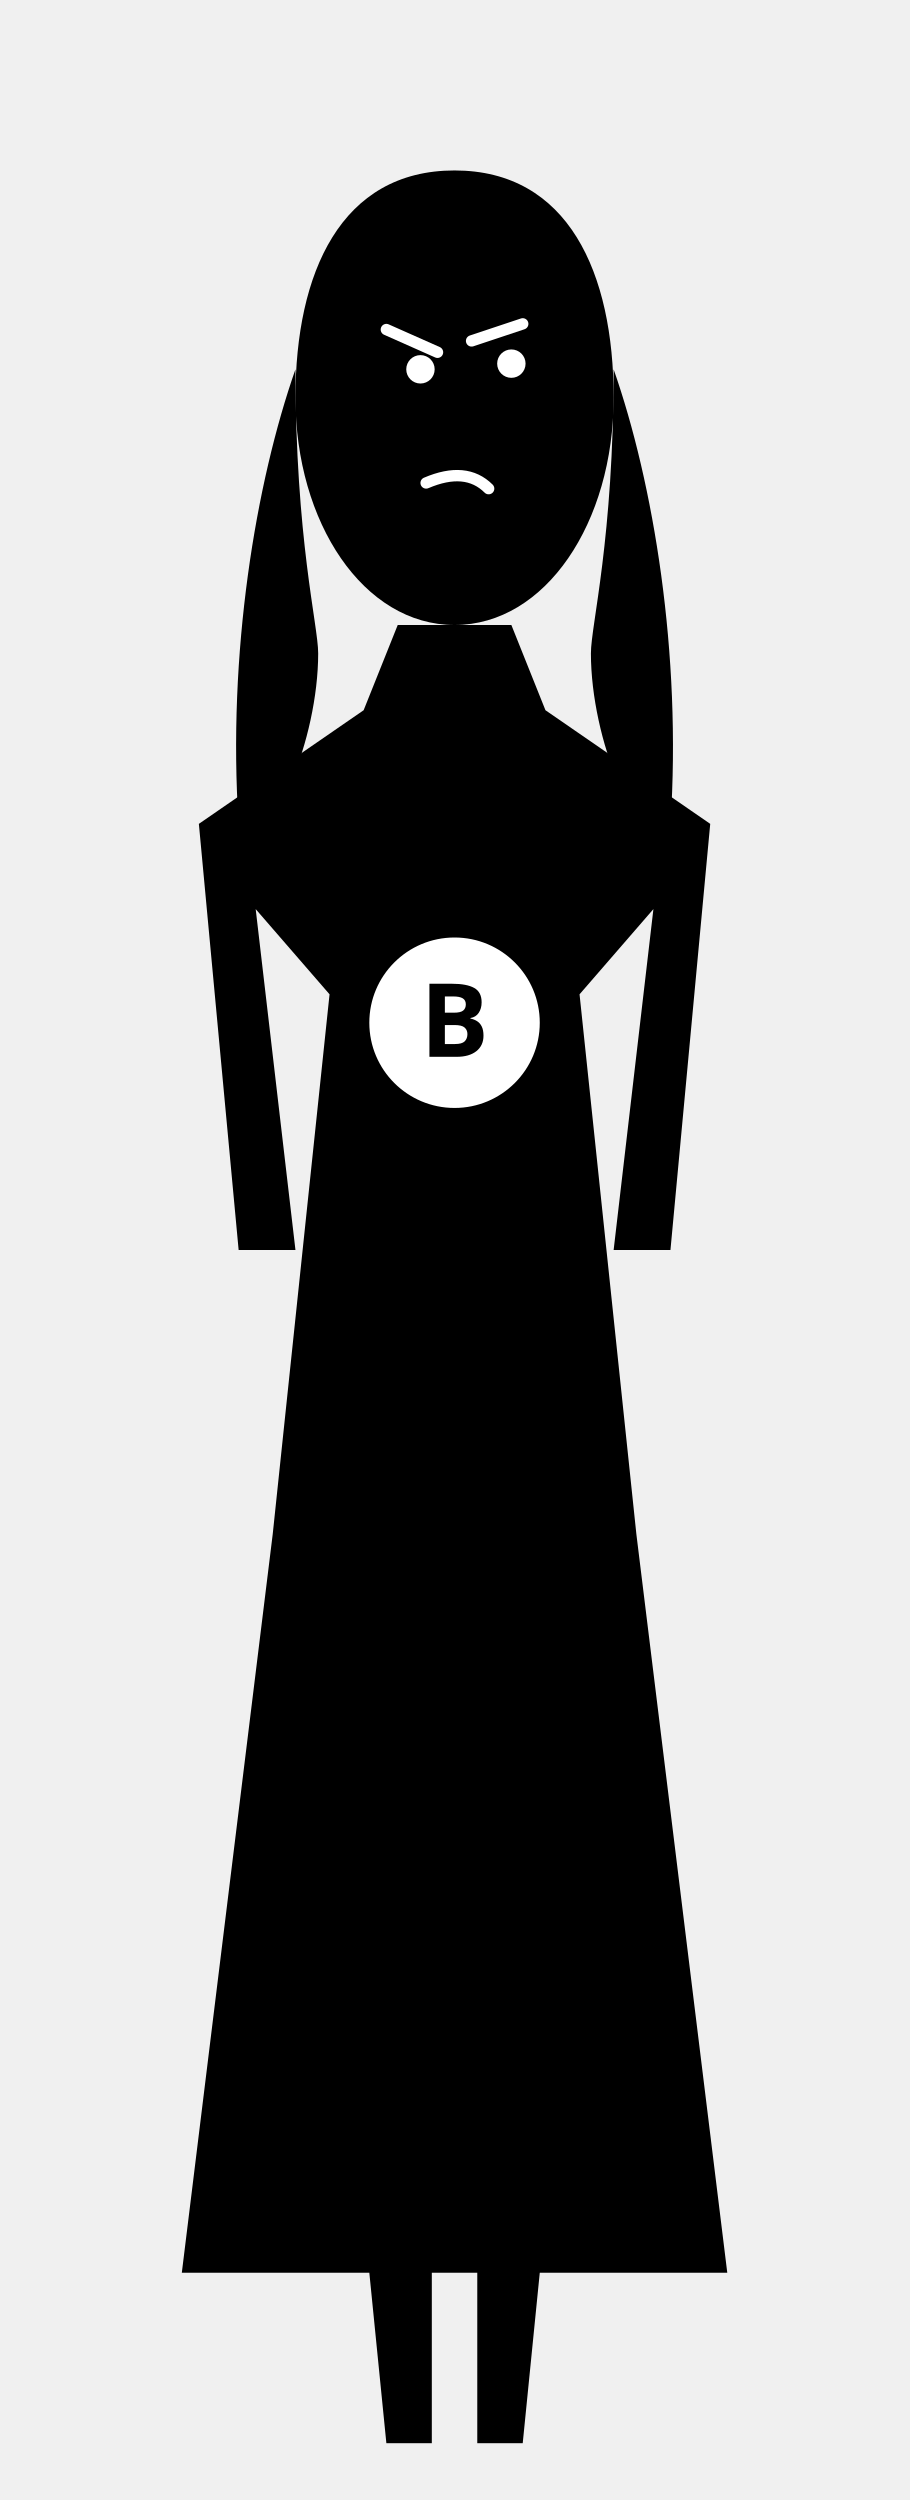
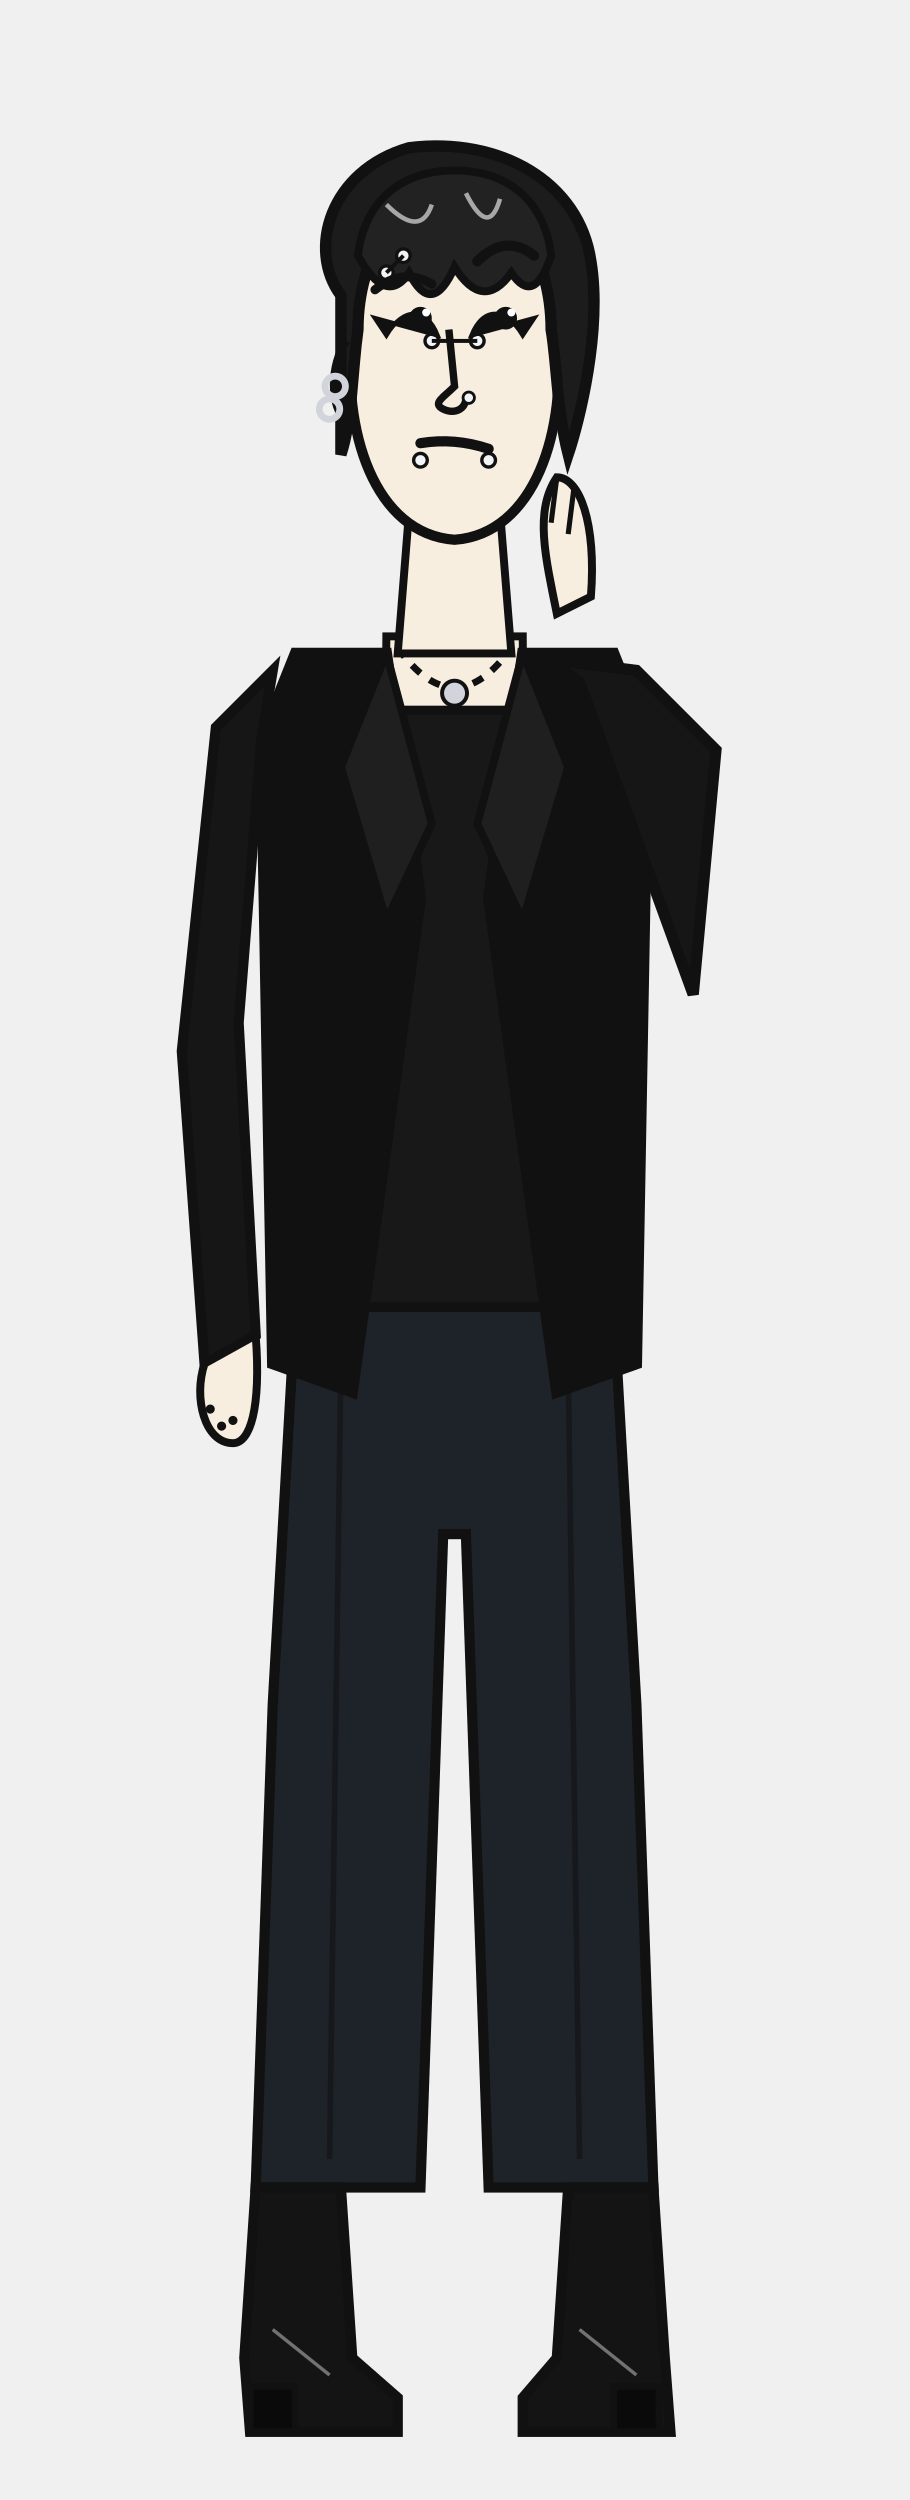
- <svg xmlns="http://www.w3.org/2000/svg" viewBox="0 0 160 440" width="160" height="440">
-   <path d="M80,30 C60,30 52,48 52,70 C52,92 64,110 80,110 C96,110 108,92 108,70 C108,48 100,30 80,30 Z" fill="#000000" />
-   <path d="M52,65 C45,85 40,115 42,145 C48,150 56,130 56,115 C56,110 52,95 52,65 Z" fill="#000000" />
-   <path d="M108,65 C115,85 120,115 118,145 C112,150 104,130 104,115 C104,110 108,95 108,65 Z" fill="#000000" />
-   <path d="M70,110 L90,110 L96,125 L125,145 L118,220 L108,220 L115,160 L102,175 L112,270 L128,400 L95,400 L92,430 L84,430 L84,400 L76,400 L76,430 L68,430 L65,400 L32,400 L48,270 L58,175 L45,160 L52,220 L42,220 L35,145 L64,125 Z" fill="#000000" />
-   <circle cx="80" cy="180" r="16" fill="#ffffff" stroke="#000000" stroke-width="2" />
-   <text x="80" y="186" font-family="sans-serif" font-size="18" font-weight="bold" fill="#000000" text-anchor="middle">B</text>
-   <path d="M68,58 L77,62" stroke="#ffffff" stroke-width="2" stroke-linecap="round" />
-   <path d="M83,60 L92,57" stroke="#ffffff" stroke-width="2" stroke-linecap="round" />
-   <circle cx="74" cy="65" r="2.5" fill="#ffffff" />
-   <circle cx="90" cy="64" r="2.5" fill="#ffffff" />
-   <path d="M75,85 Q82,82 86,86" fill="none" stroke="#ffffff" stroke-width="2" stroke-linecap="round" />
+ <svg xmlns="http://www.w3.org/2000/svg" viewBox="0 0 160 440" width="160" height="440" class="character-billi character-pose-thinking">
+   <path class="billi-pants" d="M 52 230 L 108 230 L 112 300 L 115 385 L 86 385 L 82 270 L 78 270 L 74 385 L 45 385 L 48 300 Z" fill="#1e232a" stroke="#111111" stroke-width="1.8" />
+   <line x1="60" y1="240" x2="58" y2="380" stroke="#111111" stroke-width="1.0" opacity="0.6" />
+   <line x1="100" y1="240" x2="102" y2="380" stroke="#111111" stroke-width="1.0" opacity="0.6" />
+   <path class="billi-boot-left" d="M 45 385 L 60 385 L 62 415 L 70 422 L 70 428 L 44 428 L 43 415 Z" fill="#141414" stroke="#111111" stroke-width="1.8" />
+   <rect x="44" y="420" width="8" height="8" fill="#0a0a0a" stroke="#111111" stroke-width="1.2" />
+   <line x1="48" y1="410" x2="58" y2="418" stroke="#ffffff" stroke-width="0.6" opacity="0.4" />
+   <path class="billi-boot-right" d="M 100 385 L 115 385 L 117 415 L 118 428 L 92 428 L 92 422 L 98 415 Z" fill="#141414" stroke="#111111" stroke-width="1.8" />
+   <rect x="108" y="420" width="8" height="8" fill="#0a0a0a" stroke="#111111" stroke-width="1.2" />
+   <line x1="102" y1="410" x2="112" y2="418" stroke="#ffffff" stroke-width="0.6" opacity="0.4" />
+   <path class="billi-skin-chest" d="M 68 112 L 92 112 C 92 125 94 140 80 148 C 66 140 68 125 68 112 Z" fill="#f8eedf" stroke="#111111" stroke-width="1.4" />
+   <g class="billi-tattoo-mariposa" transform="translate(80, 134) scale(0.7)">
+     <ellipse cx="0" cy="0" rx="2" ry="7" fill="#111111" />
+     <circle cx="0" cy="-8" r="1.8" fill="#111111" />
+     <path d="M 0 -9 Q -3 -13 -6 -12 M 0 -9 Q 3 -13 6 -12" fill="none" stroke="#111111" stroke-width="0.8" />
+     <path d="M -2 -4 C -12 -14 -22 -12 -24 -2 C -24 6 -14 8 -2 2 Z" fill="#1c1c1c" stroke="#111111" stroke-width="1.0" />
+     <path d="M 2 -4 C 12 -14 22 -12 24 -2 C 24 6 14 8 2 2 Z" fill="#1c1c1c" stroke="#111111" stroke-width="1.0" />
+     <line x1="-5" y1="-3" x2="-16" y2="-6" stroke="#ffffff" stroke-width="0.5" opacity="0.7" />
+     <line x1="-4" y1="0" x2="-14" y2="2" stroke="#ffffff" stroke-width="0.5" opacity="0.7" />
+     <line x1="5" y1="-3" x2="16" y2="-6" stroke="#ffffff" stroke-width="0.5" opacity="0.7" />
+     <line x1="4" y1="0" x2="14" y2="2" stroke="#ffffff" stroke-width="0.5" opacity="0.7" />
+     <path d="M -2 2 C -10 6 -14 14 -8 18 C -2 18 -1 10 -1 4 Z" fill="#1c1c1c" stroke="#111111" stroke-width="0.9" />
+     <path d="M 2 2 C 10 6 14 14 8 18 C 2 18 1 10 1 4 Z" fill="#1c1c1c" stroke="#111111" stroke-width="0.9" />
+   </g>
+   <path d="M 70 114 Q 80 128 90 114" fill="none" stroke="#111111" stroke-width="1.2" stroke-dasharray="2,2" />
+   <circle cx="80" cy="122" r="2.2" fill="#d1d5db" stroke="#111111" stroke-width="0.7" />
+   <path class="billi-shirt" d="M 64 125 L 96 125 L 98 230 L 62 230 Z" fill="#181818" stroke="#111111" stroke-width="1.6" />
+   <path class="billi-blazer-body" d="M 52 115 L 68 115 L 74 158 L 62 245 L 48 240 L 46 130 Z" fill="#111111" stroke="#111111" stroke-width="2.0" />
+   <path class="billi-blazer-body-right" d="M 108 115 L 92 115 L 86 158 L 98 245 L 112 240 L 114 130 Z" fill="#111111" stroke="#111111" stroke-width="2.0" />
+   <polygon points="68,115 76,145 68,162 60,135" fill="#1f1f1f" stroke="#111111" stroke-width="1.4" />
+   <polygon points="92,115 84,145 92,162 100,135" fill="#1f1f1f" stroke="#111111" stroke-width="1.4" />
+   <path class="billi-arm-left" d="M 48 118 L 38 128 L 32 185 L 36 240 L 45 235 L 42 180 L 46 130 Z" fill="#161616" stroke="#111111" stroke-width="1.8" />
+   <path class="billi-hand-left" d="M 36 240 C 34 246 36 254 41 254 C 44 254 46 248 45 235 Z" fill="#f8eedf" stroke="#111111" stroke-width="1.4" />
+   <circle cx="37" cy="248" r="0.8" fill="#111111" />
+   <circle cx="39" cy="251" r="0.8" fill="#111111" />
+   <circle cx="41" cy="250" r="0.8" fill="#111111" />
+   <path class="billi-arm-right" d="M 112 118 L 126 132 L 122 175 L 102 120 L 96 116 Z" fill="#161616" stroke="#111111" stroke-width="2.0" />
+   <path class="billi-hand-right-thinking" d="M 98 108 C 96 98 94 90 98 84 C 102 84 105 92 104 105 Z" fill="#f8eedf" stroke="#111111" stroke-width="1.4" />
+   <line x1="97" y1="92" x2="98" y2="84" stroke="#111111" stroke-width="0.9" />
+   <line x1="100" y1="94" x2="101" y2="86" stroke="#111111" stroke-width="0.9" />
+   <path class="billi-neck" d="M 72 90 L 88 90 L 90 115 L 70 115 Z" fill="#f8eedf" stroke="#111111" stroke-width="1.4" />
+   <path class="billi-face" d="M 62 58 C 60 76 66 94 80 95 C 94 94 100 76 98 58 C 98 42 90 35 80 35 C 70 35 62 42 62 58 Z" fill="#f8eedf" stroke="#111111" stroke-width="1.8" />
+   <path class="billi-hair-back" d="M 60 52 C 54 44 58 30 72 26 C 88 24 102 32 104 46 C 106 58 102 74 100 80 C 98 72 98 64 97 58 C 97 45 90 34 80 34 C 70 34 63 45 63 58 C 62 65 62 74 60 80 Z" fill="#1c1c1c" stroke="#111111" stroke-width="2.0" />
+   <path class="billi-hair-bangs" d="M 63 45 Q 68 54 72 48 Q 76 56 80 47 Q 85 55 90 48 Q 94 54 97 45 C 96 36 90 30 80 30 C 70 30 64 36 63 45 Z" fill="#222222" stroke="#111111" stroke-width="1.4" />
+   <path d="M 68 36 Q 74 42 76 36 M 82 34 Q 86 42 88 35" fill="none" stroke="#ffffff" stroke-width="0.8" opacity="0.6" />
+   <path d="M 61 60 C 58 64 58 72 61 74" fill="none" stroke="#111111" stroke-width="1.4" />
+   <circle cx="59" cy="68" r="1.8" fill="none" stroke="#d1d5db" stroke-width="1.2" />
+   <circle cx="58" cy="72" r="1.8" fill="none" stroke="#d1d5db" stroke-width="1.2" />
+   <circle class="piercing-eyebrow" cx="68" cy="48" r="1.2" fill="#f3f4f6" stroke="#111111" stroke-width="0.6" />
+   <circle class="piercing-eyebrow" cx="71" cy="45" r="1.2" fill="#f3f4f6" stroke="#111111" stroke-width="0.6" />
+   <line x1="68" y1="48" x2="71" y2="45" stroke="#111111" stroke-width="0.7" />
+   <circle class="piercing-bridge" cx="76" cy="60" r="1.2" fill="#f3f4f6" stroke="#111111" stroke-width="0.6" />
+   <circle class="piercing-bridge" cx="84" cy="60" r="1.2" fill="#f3f4f6" stroke="#111111" stroke-width="0.6" />
+   <line x1="76" y1="60" x2="84" y2="60" stroke="#111111" stroke-width="0.7" />
+   <path d="M 79 58 L 80 68 C 78 70 76 71 78 72 C 80 73 82 72 82 70" fill="none" stroke="#111111" stroke-width="1.3" />
+   <circle class="piercing-nostril" cx="82.5" cy="70" r="1.0" fill="#f3f4f6" stroke="#111111" stroke-width="0.5" />
+   <path d="M 66 51 Q 71 47 76 50" fill="none" stroke="#111111" stroke-width="1.6" stroke-linecap="round" />
+   <path d="M 84 46 Q 89 41 94 45" fill="none" stroke="#111111" stroke-width="1.8" stroke-linecap="round" />
+   <path class="eyeliner-left" d="M 68 59 C 71 54 75 54 77 59 L 66 56 Z" fill="#111111" stroke="#111111" stroke-width="0.8" />
+   <circle cx="74" cy="56" r="2.0" fill="#111111" />
+   <circle cx="75" cy="55" r="0.7" fill="#ffffff" />
+   <path class="eyeliner-right" d="M 83 59 C 85 54 89 54 92 59 L 94 56 Z" fill="#111111" stroke="#111111" stroke-width="0.8" />
+   <circle cx="89" cy="56" r="2.0" fill="#111111" />
+   <circle cx="90" cy="55" r="0.7" fill="#ffffff" />
+   <path d="M 74 78 Q 80 77 86 79" fill="none" stroke="#111111" stroke-width="1.8" stroke-linecap="round" />
+   <circle class="piercing-lip" cx="74" cy="81" r="1.2" fill="#f3f4f6" stroke="#111111" stroke-width="0.6" />
+   <circle class="piercing-lip" cx="86" cy="81" r="1.2" fill="#f3f4f6" stroke="#111111" stroke-width="0.6" />
</svg>
